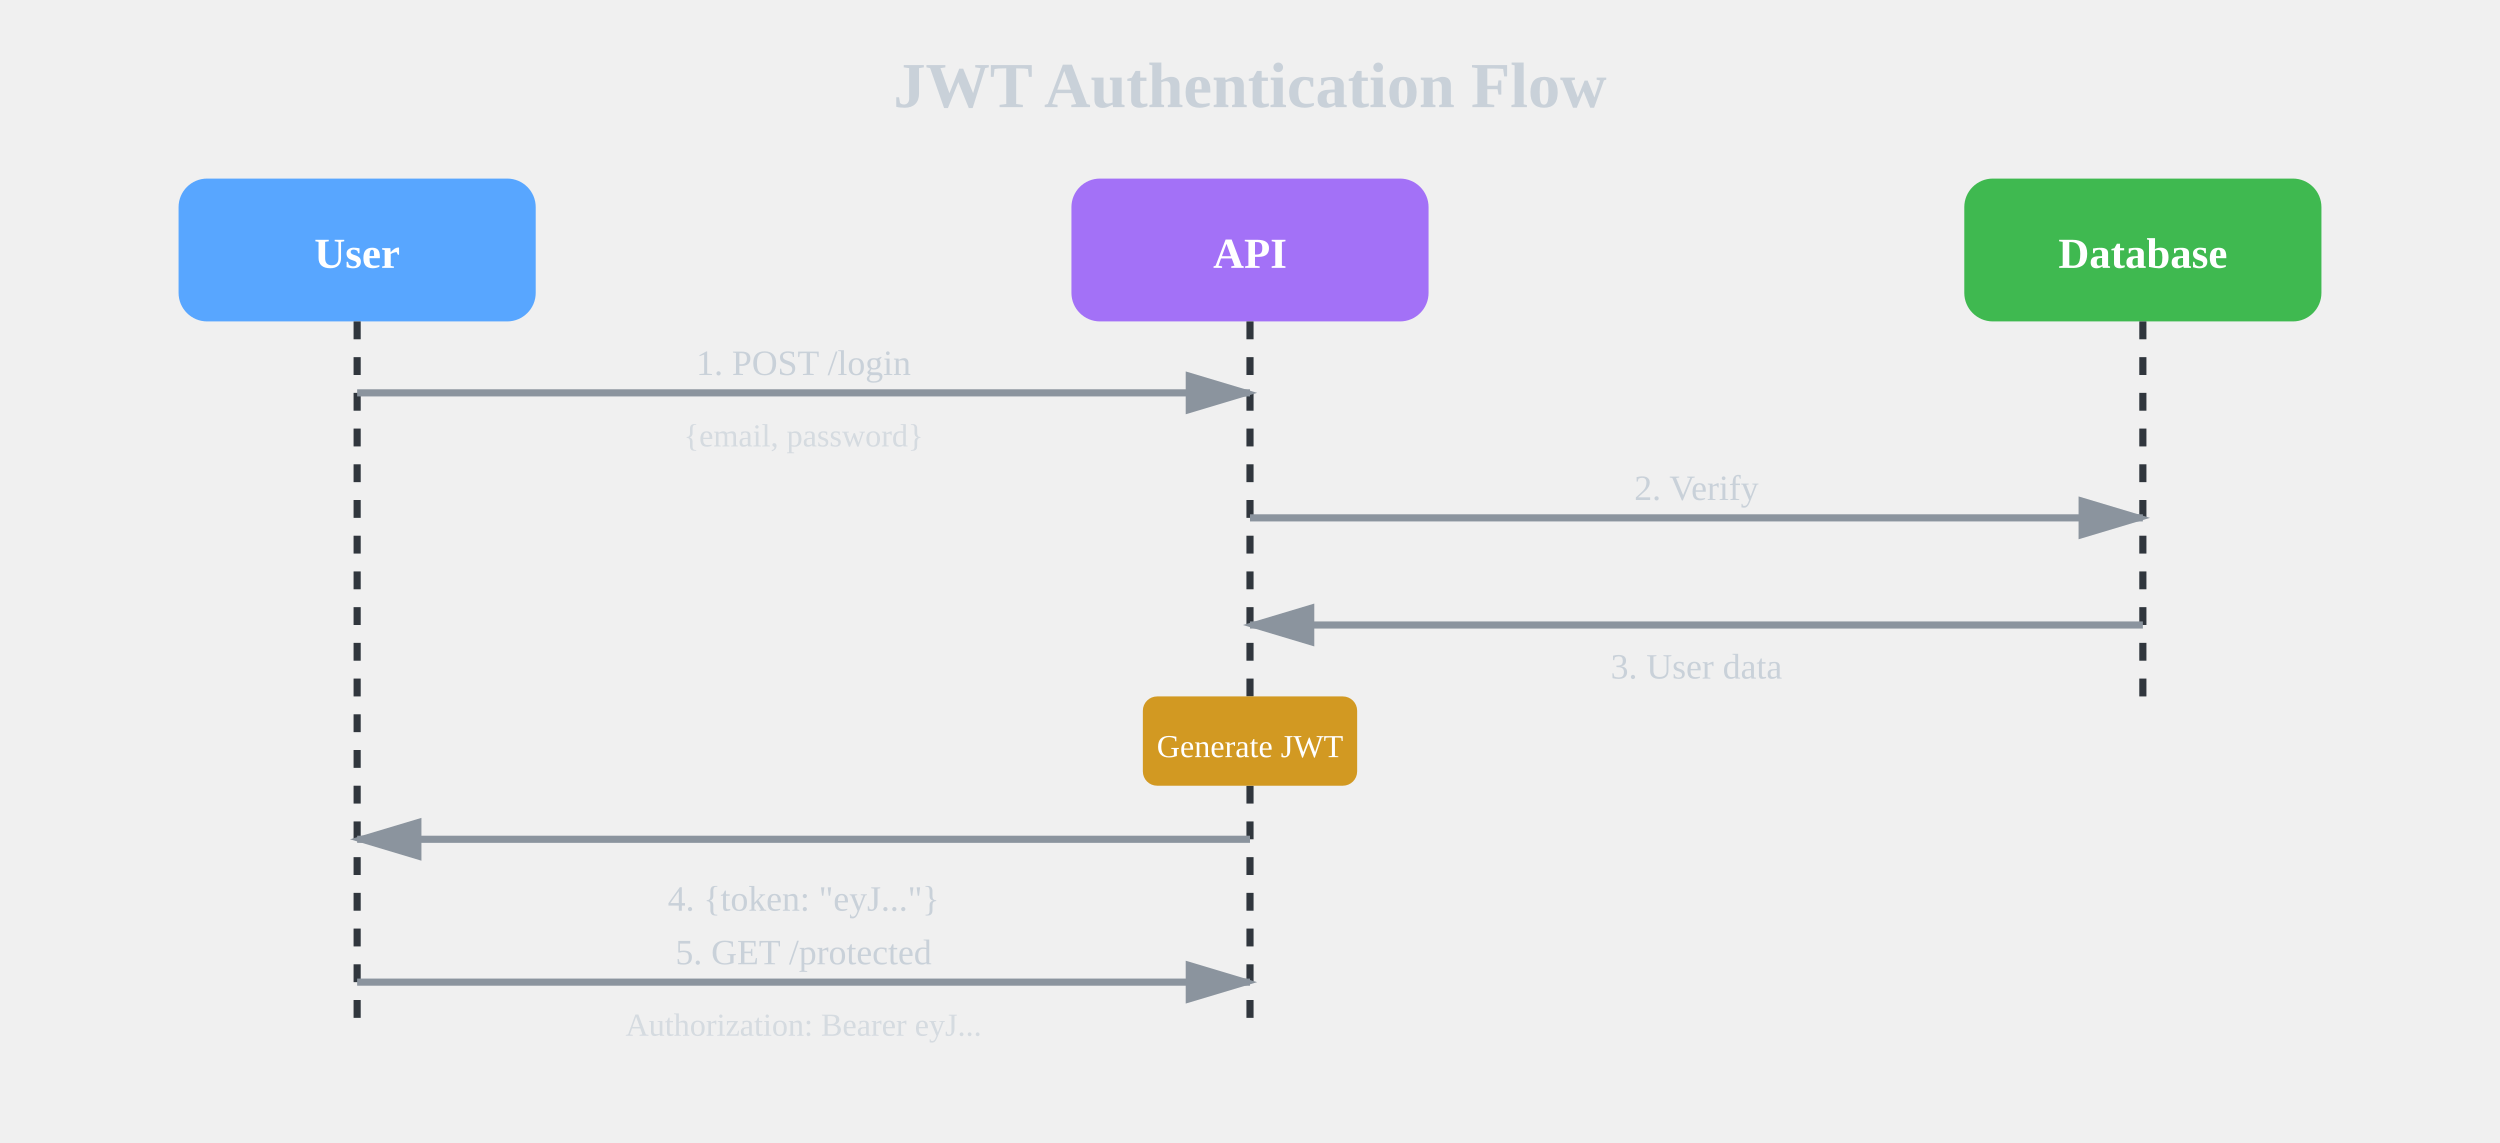
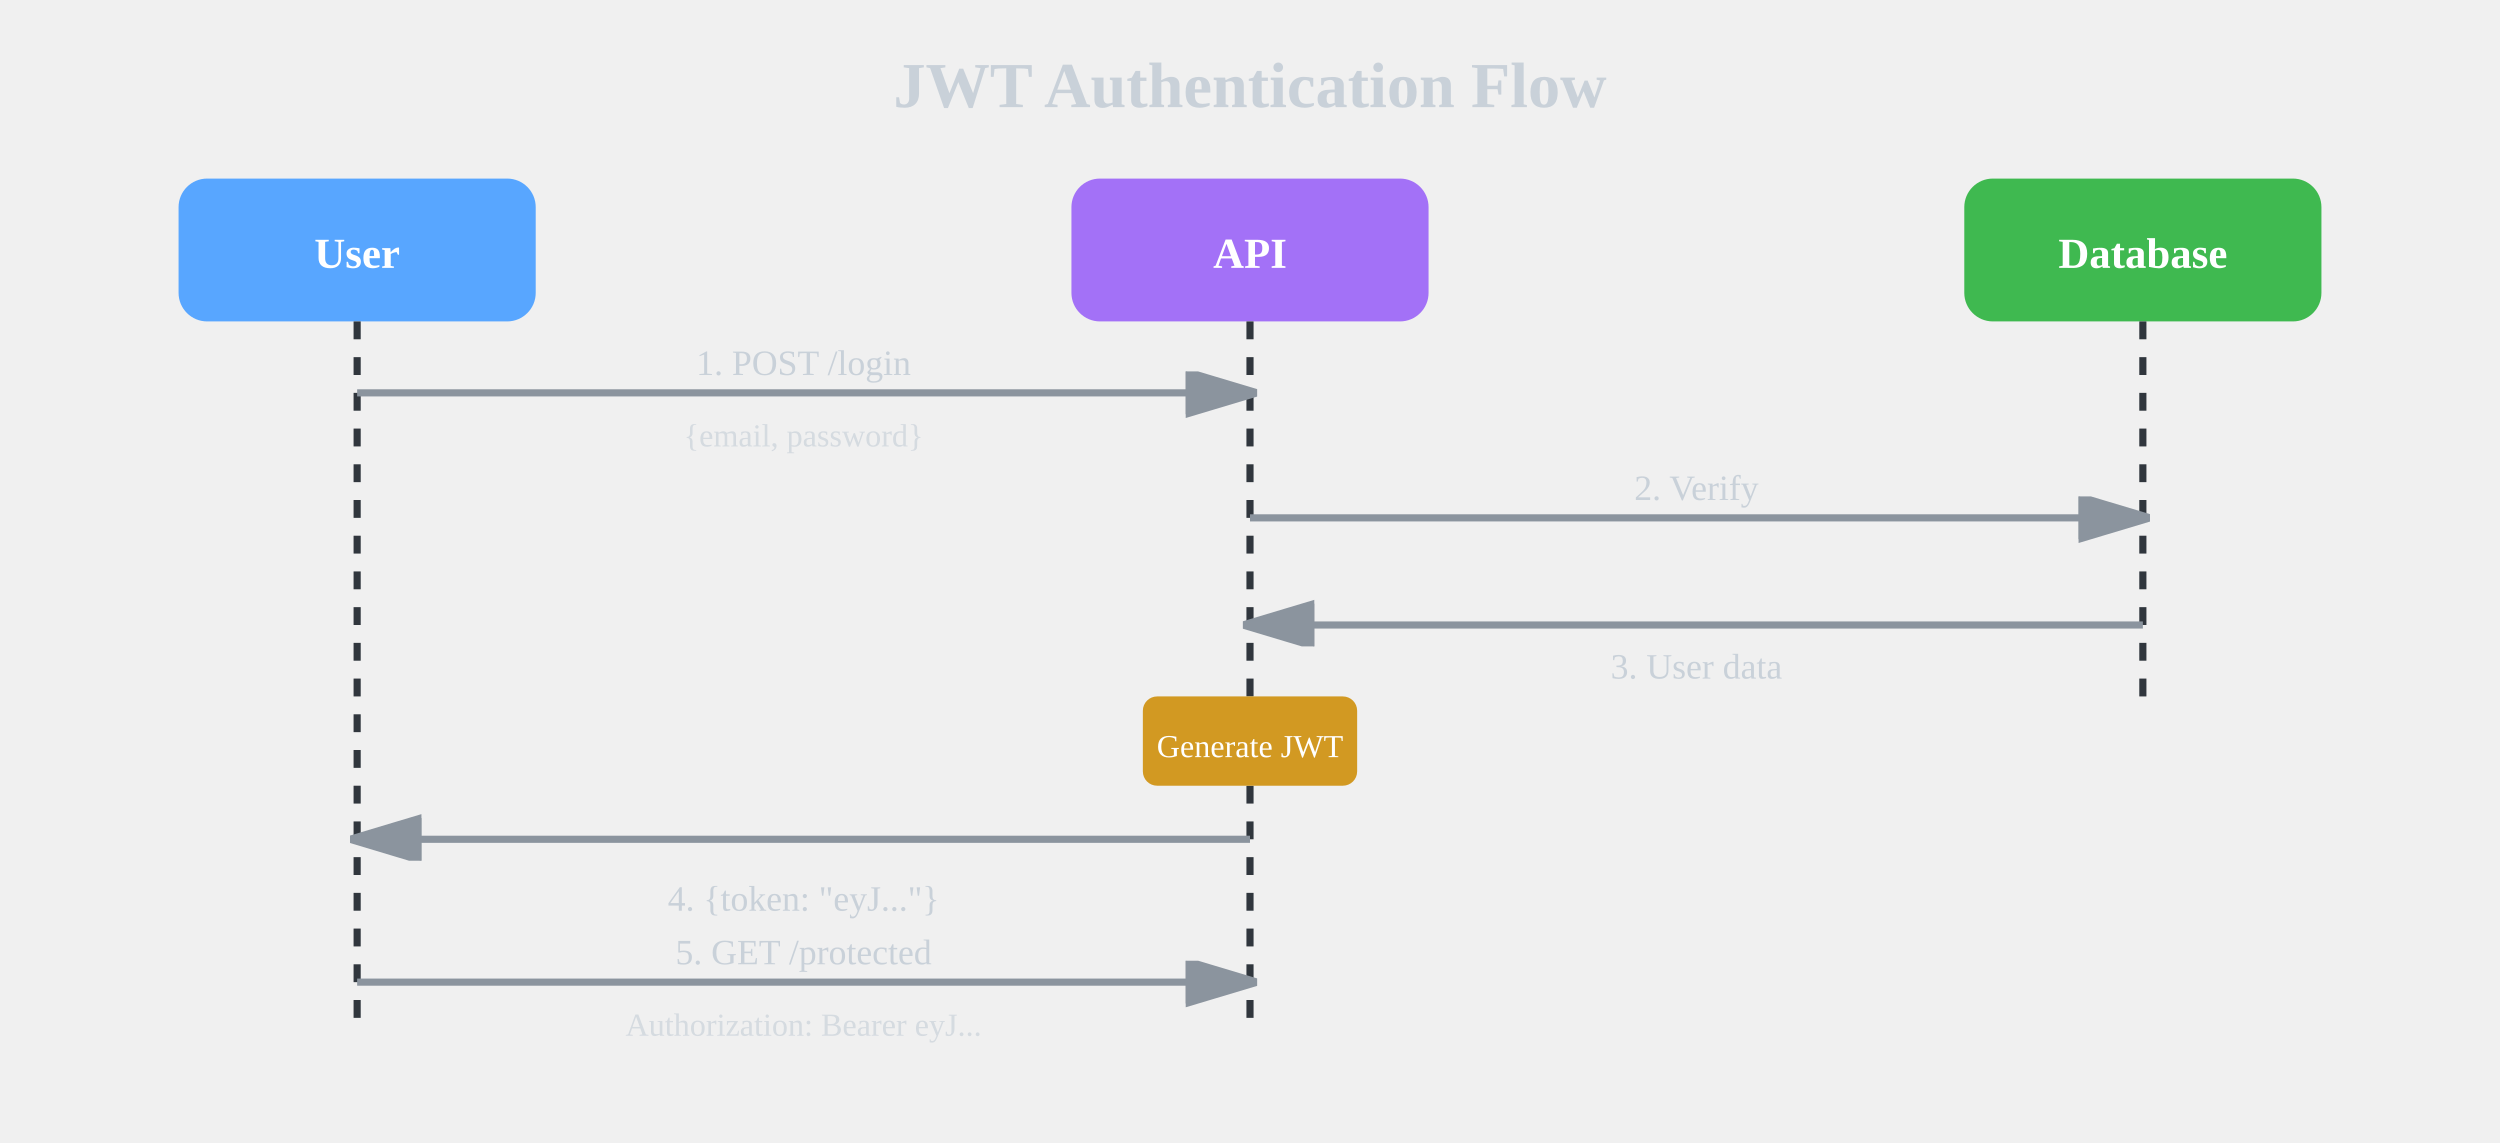
<svg xmlns="http://www.w3.org/2000/svg" viewBox="0 0 700 320">
+   <style>
+     .text { fill: #c9d1d9; }
+     .border { stroke: #30363d; }
+     .arrow { stroke: #8b949e; fill: #8b949e; }
+     @media (prefers-color-scheme: light) {
+       .text { fill: #24292f; }
+       .border { stroke: #d0d7de; }
+       .arrow { stroke: #57606a; fill: #57606a; }
+     }
+   </style>
  <defs>
    <marker id="arrow-jwt" markerWidth="10" markerHeight="10" refX="9" refY="3" orient="auto">
-       <polygon points="0 0, 10 3, 0 6" fill="#8b949e" />
+       <polygon points="0 0, 10 3, 0 6" class="arrow" />
    </marker>
  </defs>
-   <text x="350" y="30" text-anchor="middle" fill="#c9d1d9" font-size="18" font-weight="700">JWT Authentication Flow</text>
+   <text x="350" y="30" text-anchor="middle" class="text" font-size="18" font-weight="700">JWT Authentication Flow</text>
  <rect x="50" y="50" width="100" height="40" rx="8" fill="#58a6ff" />
  <text x="100" y="75" text-anchor="middle" fill="white" font-size="12" font-weight="600">User</text>
  <rect x="300" y="50" width="100" height="40" rx="8" fill="#a371f7" />
  <text x="350" y="75" text-anchor="middle" fill="white" font-size="12" font-weight="600">API</text>
  <rect x="550" y="50" width="100" height="40" rx="8" fill="#3fb950" />
  <text x="600" y="75" text-anchor="middle" fill="white" font-size="12" font-weight="600">Database</text>
-   <line x1="100" y1="90" x2="100" y2="290" stroke="#30363d" stroke-width="2" stroke-dasharray="5,5" />
-   <line x1="350" y1="90" x2="350" y2="290" stroke="#30363d" stroke-width="2" stroke-dasharray="5,5" />
-   <line x1="600" y1="90" x2="600" y2="200" stroke="#30363d" stroke-width="2" stroke-dasharray="5,5" />
-   <line x1="100" y1="110" x2="350" y2="110" stroke="#8b949e" stroke-width="2" marker-end="url(#arrow-jwt)" />
-   <text x="225" y="105" text-anchor="middle" fill="#c9d1d9" font-size="10">1. POST /login</text>
-   <text x="225" y="125" text-anchor="middle" fill="#c9d1d9" font-size="9" opacity="0.7">{email, password}</text>
-   <line x1="350" y1="145" x2="600" y2="145" stroke="#8b949e" stroke-width="2" marker-end="url(#arrow-jwt)" />
-   <text x="475" y="140" text-anchor="middle" fill="#c9d1d9" font-size="10">2. Verify</text>
-   <line x1="600" y1="175" x2="350" y2="175" stroke="#8b949e" stroke-width="2" marker-end="url(#arrow-jwt)" />
-   <text x="475" y="190" text-anchor="middle" fill="#c9d1d9" font-size="10">3. User data</text>
+   <line x1="100" y1="90" x2="100" y2="290" class="border" stroke-width="2" stroke-dasharray="5,5" />
+   <line x1="350" y1="90" x2="350" y2="290" class="border" stroke-width="2" stroke-dasharray="5,5" />
+   <line x1="600" y1="90" x2="600" y2="200" class="border" stroke-width="2" stroke-dasharray="5,5" />
+   <line x1="100" y1="110" x2="350" y2="110" class="arrow" stroke-width="2" marker-end="url(#arrow-jwt)" />
+   <text x="225" y="105" text-anchor="middle" class="text" font-size="10">1. POST /login</text>
+   <text x="225" y="125" text-anchor="middle" class="text" font-size="9" opacity="0.7">{email, password}</text>
+   <line x1="350" y1="145" x2="600" y2="145" class="arrow" stroke-width="2" marker-end="url(#arrow-jwt)" />
+   <text x="475" y="140" text-anchor="middle" class="text" font-size="10">2. Verify</text>
+   <line x1="600" y1="175" x2="350" y2="175" class="arrow" stroke-width="2" marker-end="url(#arrow-jwt)" />
+   <text x="475" y="190" text-anchor="middle" class="text" font-size="10">3. User data</text>
  <rect x="320" y="195" width="60" height="25" rx="4" fill="#d29922" />
  <text x="350" y="212" text-anchor="middle" fill="white" font-size="9">Generate JWT</text>
-   <line x1="350" y1="235" x2="100" y2="235" stroke="#8b949e" stroke-width="2" marker-end="url(#arrow-jwt)" />
-   <text x="225" y="255" text-anchor="middle" fill="#c9d1d9" font-size="10">4. {token: "eyJ..."}</text>
-   <line x1="100" y1="275" x2="350" y2="275" stroke="#8b949e" stroke-width="2" marker-end="url(#arrow-jwt)" />
-   <text x="225" y="270" text-anchor="middle" fill="#c9d1d9" font-size="10">5. GET /protected</text>
-   <text x="225" y="290" text-anchor="middle" fill="#c9d1d9" font-size="9" opacity="0.7">Authorization: Bearer eyJ...</text>
+   <line x1="350" y1="235" x2="100" y2="235" class="arrow" stroke-width="2" marker-end="url(#arrow-jwt)" />
+   <text x="225" y="255" text-anchor="middle" class="text" font-size="10">4. {token: "eyJ..."}</text>
+   <line x1="100" y1="275" x2="350" y2="275" class="arrow" stroke-width="2" marker-end="url(#arrow-jwt)" />
+   <text x="225" y="270" text-anchor="middle" class="text" font-size="10">5. GET /protected</text>
+   <text x="225" y="290" text-anchor="middle" class="text" font-size="9" opacity="0.7">Authorization: Bearer eyJ...</text>
</svg>
